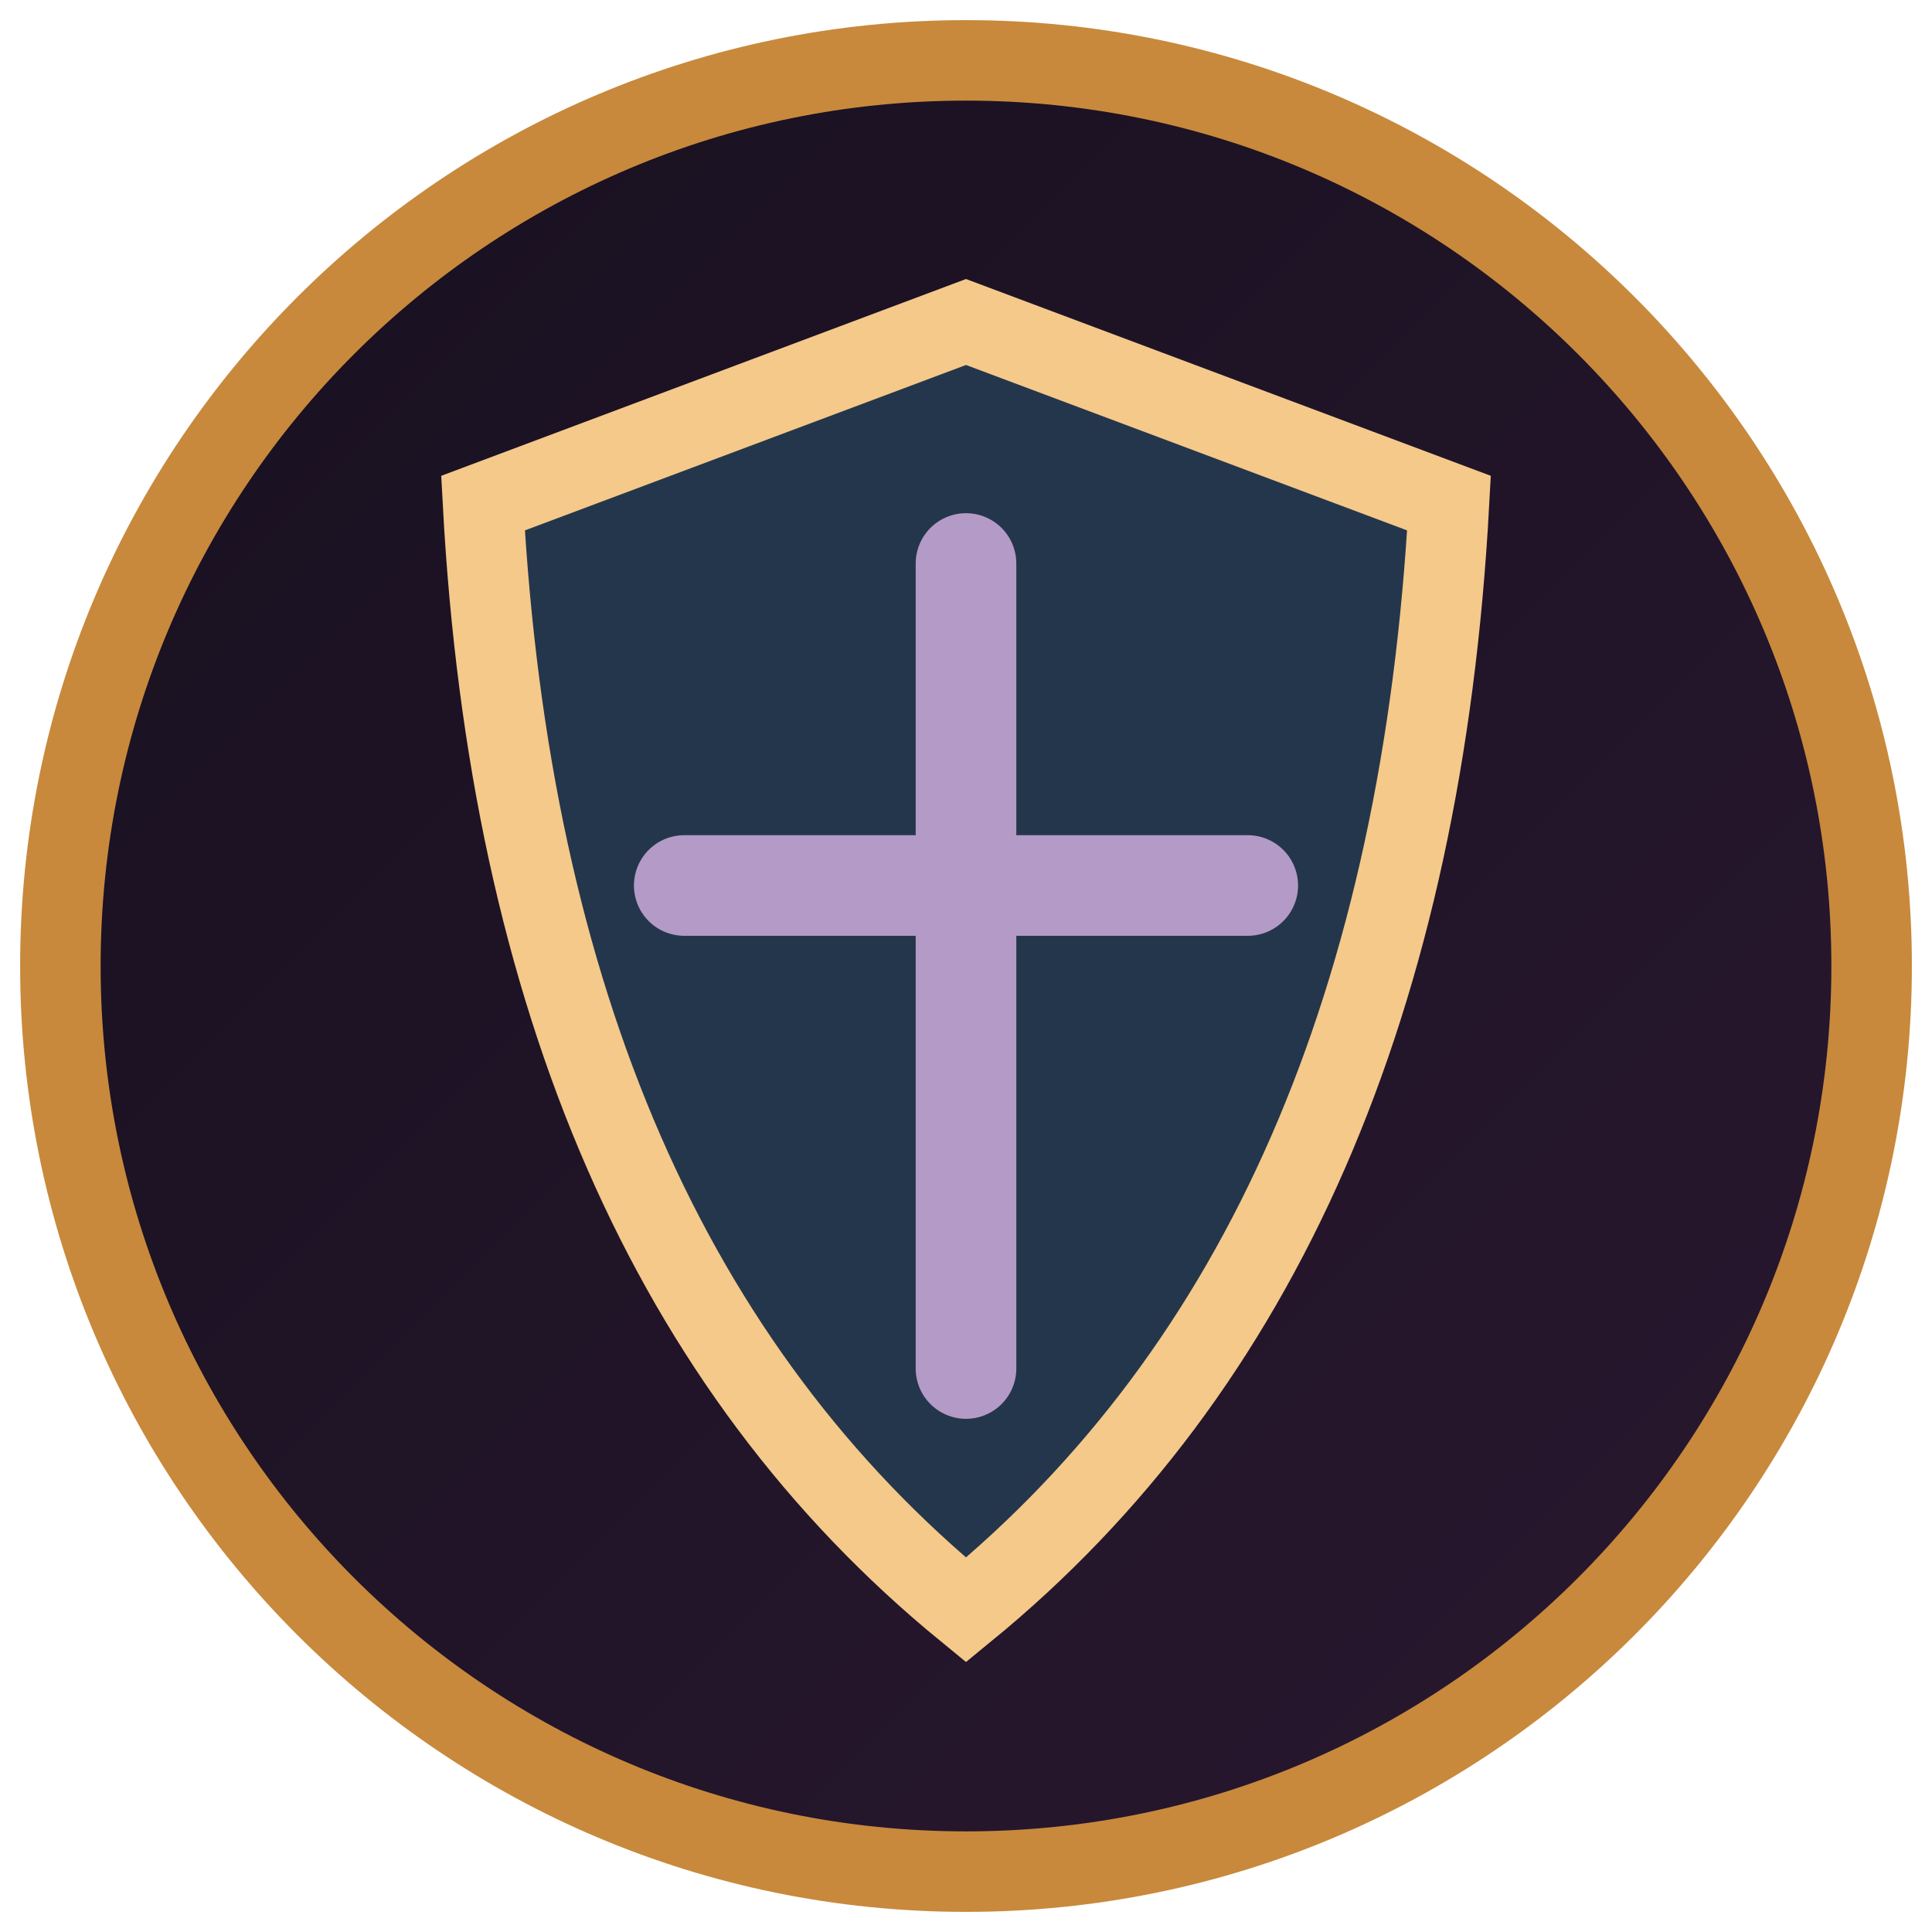
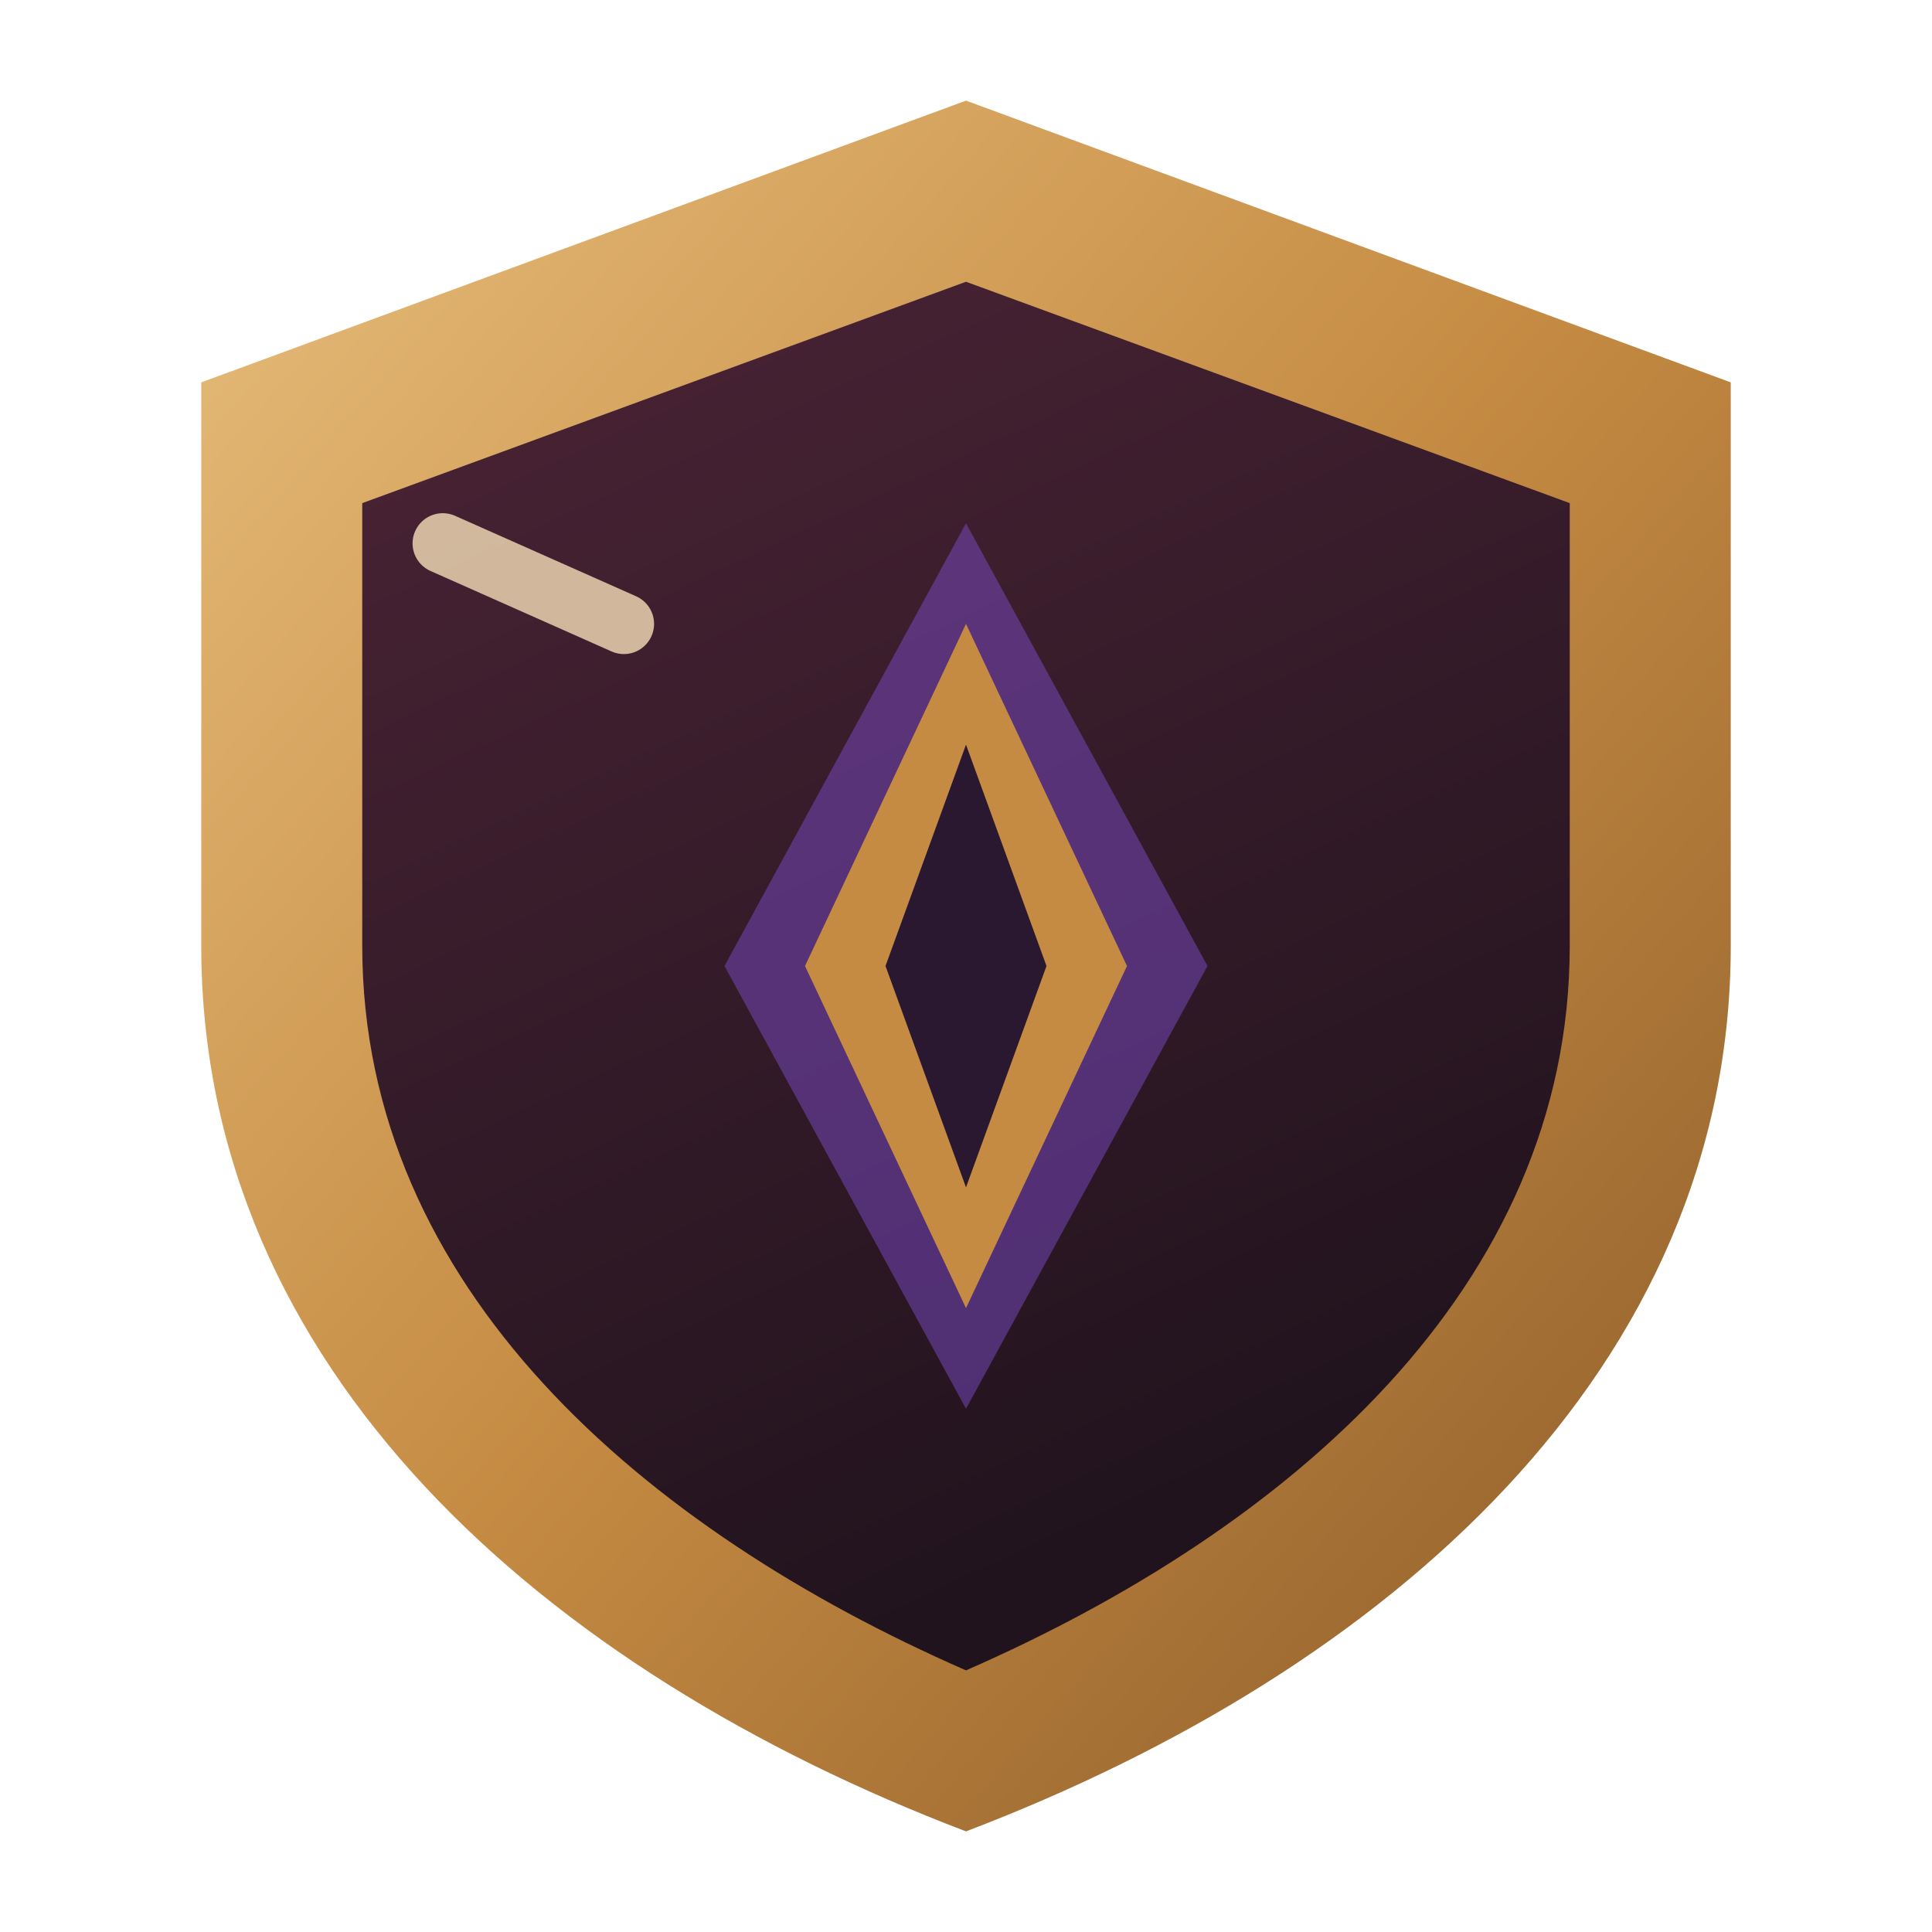
<svg xmlns="http://www.w3.org/2000/svg" width="96" height="96" viewBox="0 0 96 96">
  <defs>
-     <linearGradient id="bg" x1="0" y1="0" x2="1" y2="1">
-       <stop offset="0" stop-color="#17101F" />
-       <stop offset="1" stop-color="#2A1830" />
+     <linearGradient id="body" x1="0" y1="0" x2="0.4" y2="1">
+       <stop offset="0" stop-color="#4C2436" />
+       <stop offset="1" stop-color="#20131D" />
+     </linearGradient>
+     <linearGradient id="rim" x1="0" y1="0" x2="1" y2="1">
+       <stop offset="0" stop-color="#E7BE7C" />
+       <stop offset="0.5" stop-color="#C58B43" />
+       <stop offset="1" stop-color="#8A5A28" />
    </linearGradient>
  </defs>
-   <circle cx="48" cy="48" r="45" fill="url(#bg)" stroke="#C8893C" stroke-width="4" />
-   <path d="M48 16 L72 25 Q70 62 48 80 Q26 62 24 25 Z" fill="#24364B" stroke="#F4C98A" stroke-width="4" />
-   <path d="M48 28 L48 68 M34 44 L62 44" stroke="#B49AC6" stroke-width="5" stroke-linecap="round" />
+   <path d="M48 5 L86 19 V47 C86 68 69 83 48 91 C27 83 10 68 10 47 V19 Z" fill="url(#rim)" />
+   <path d="M48 14 L78 25 V47 C78 64 64 76 48 83 C32 76 18 64 18 47 V25 Z" fill="url(#body)" />
+   <path d="M48 26 L60 48 L48 70 L36 48 Z" fill="#7545B8" opacity="0.55" />
+   <path d="M48 31 L56 48 L48 65 L40 48 Z" fill="#C58B43" />
+   <path d="M48 37 L52 48 L48 59 L44 48 Z" fill="#2A1830" />
+   <path d="M22 27 L31 31" stroke="#F5DFB8" stroke-width="3" stroke-linecap="round" opacity="0.8" />
</svg>
